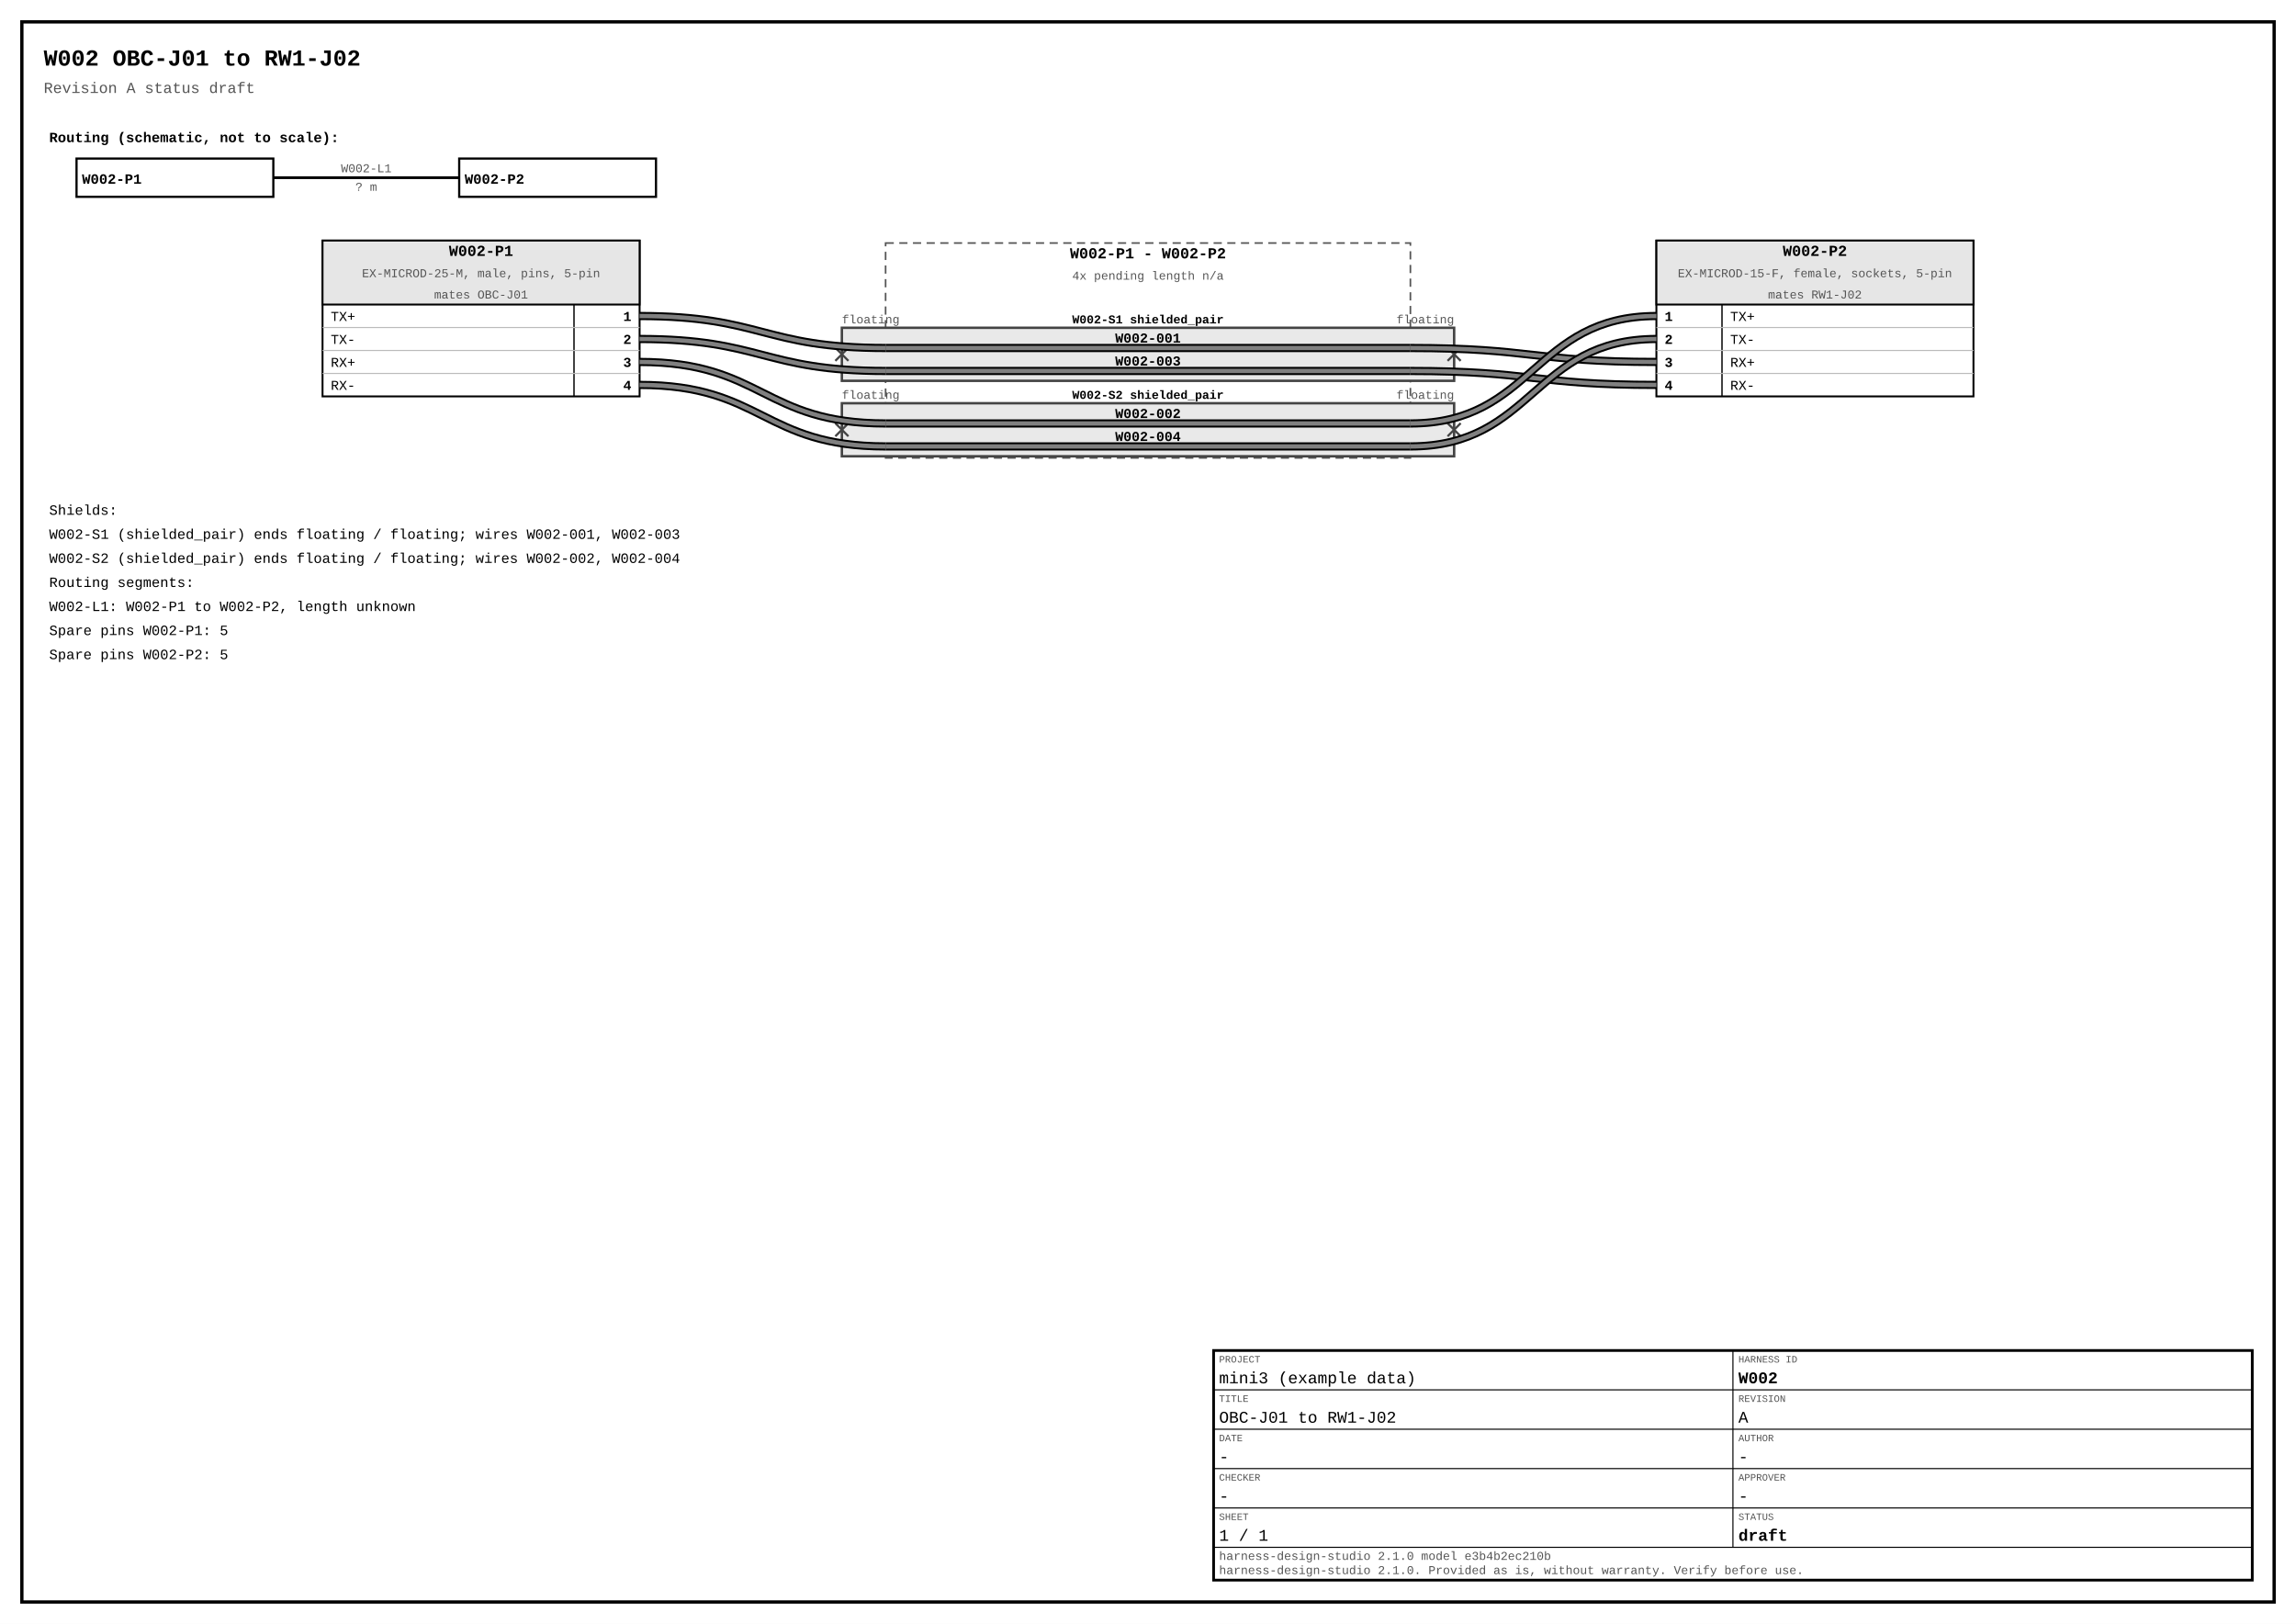
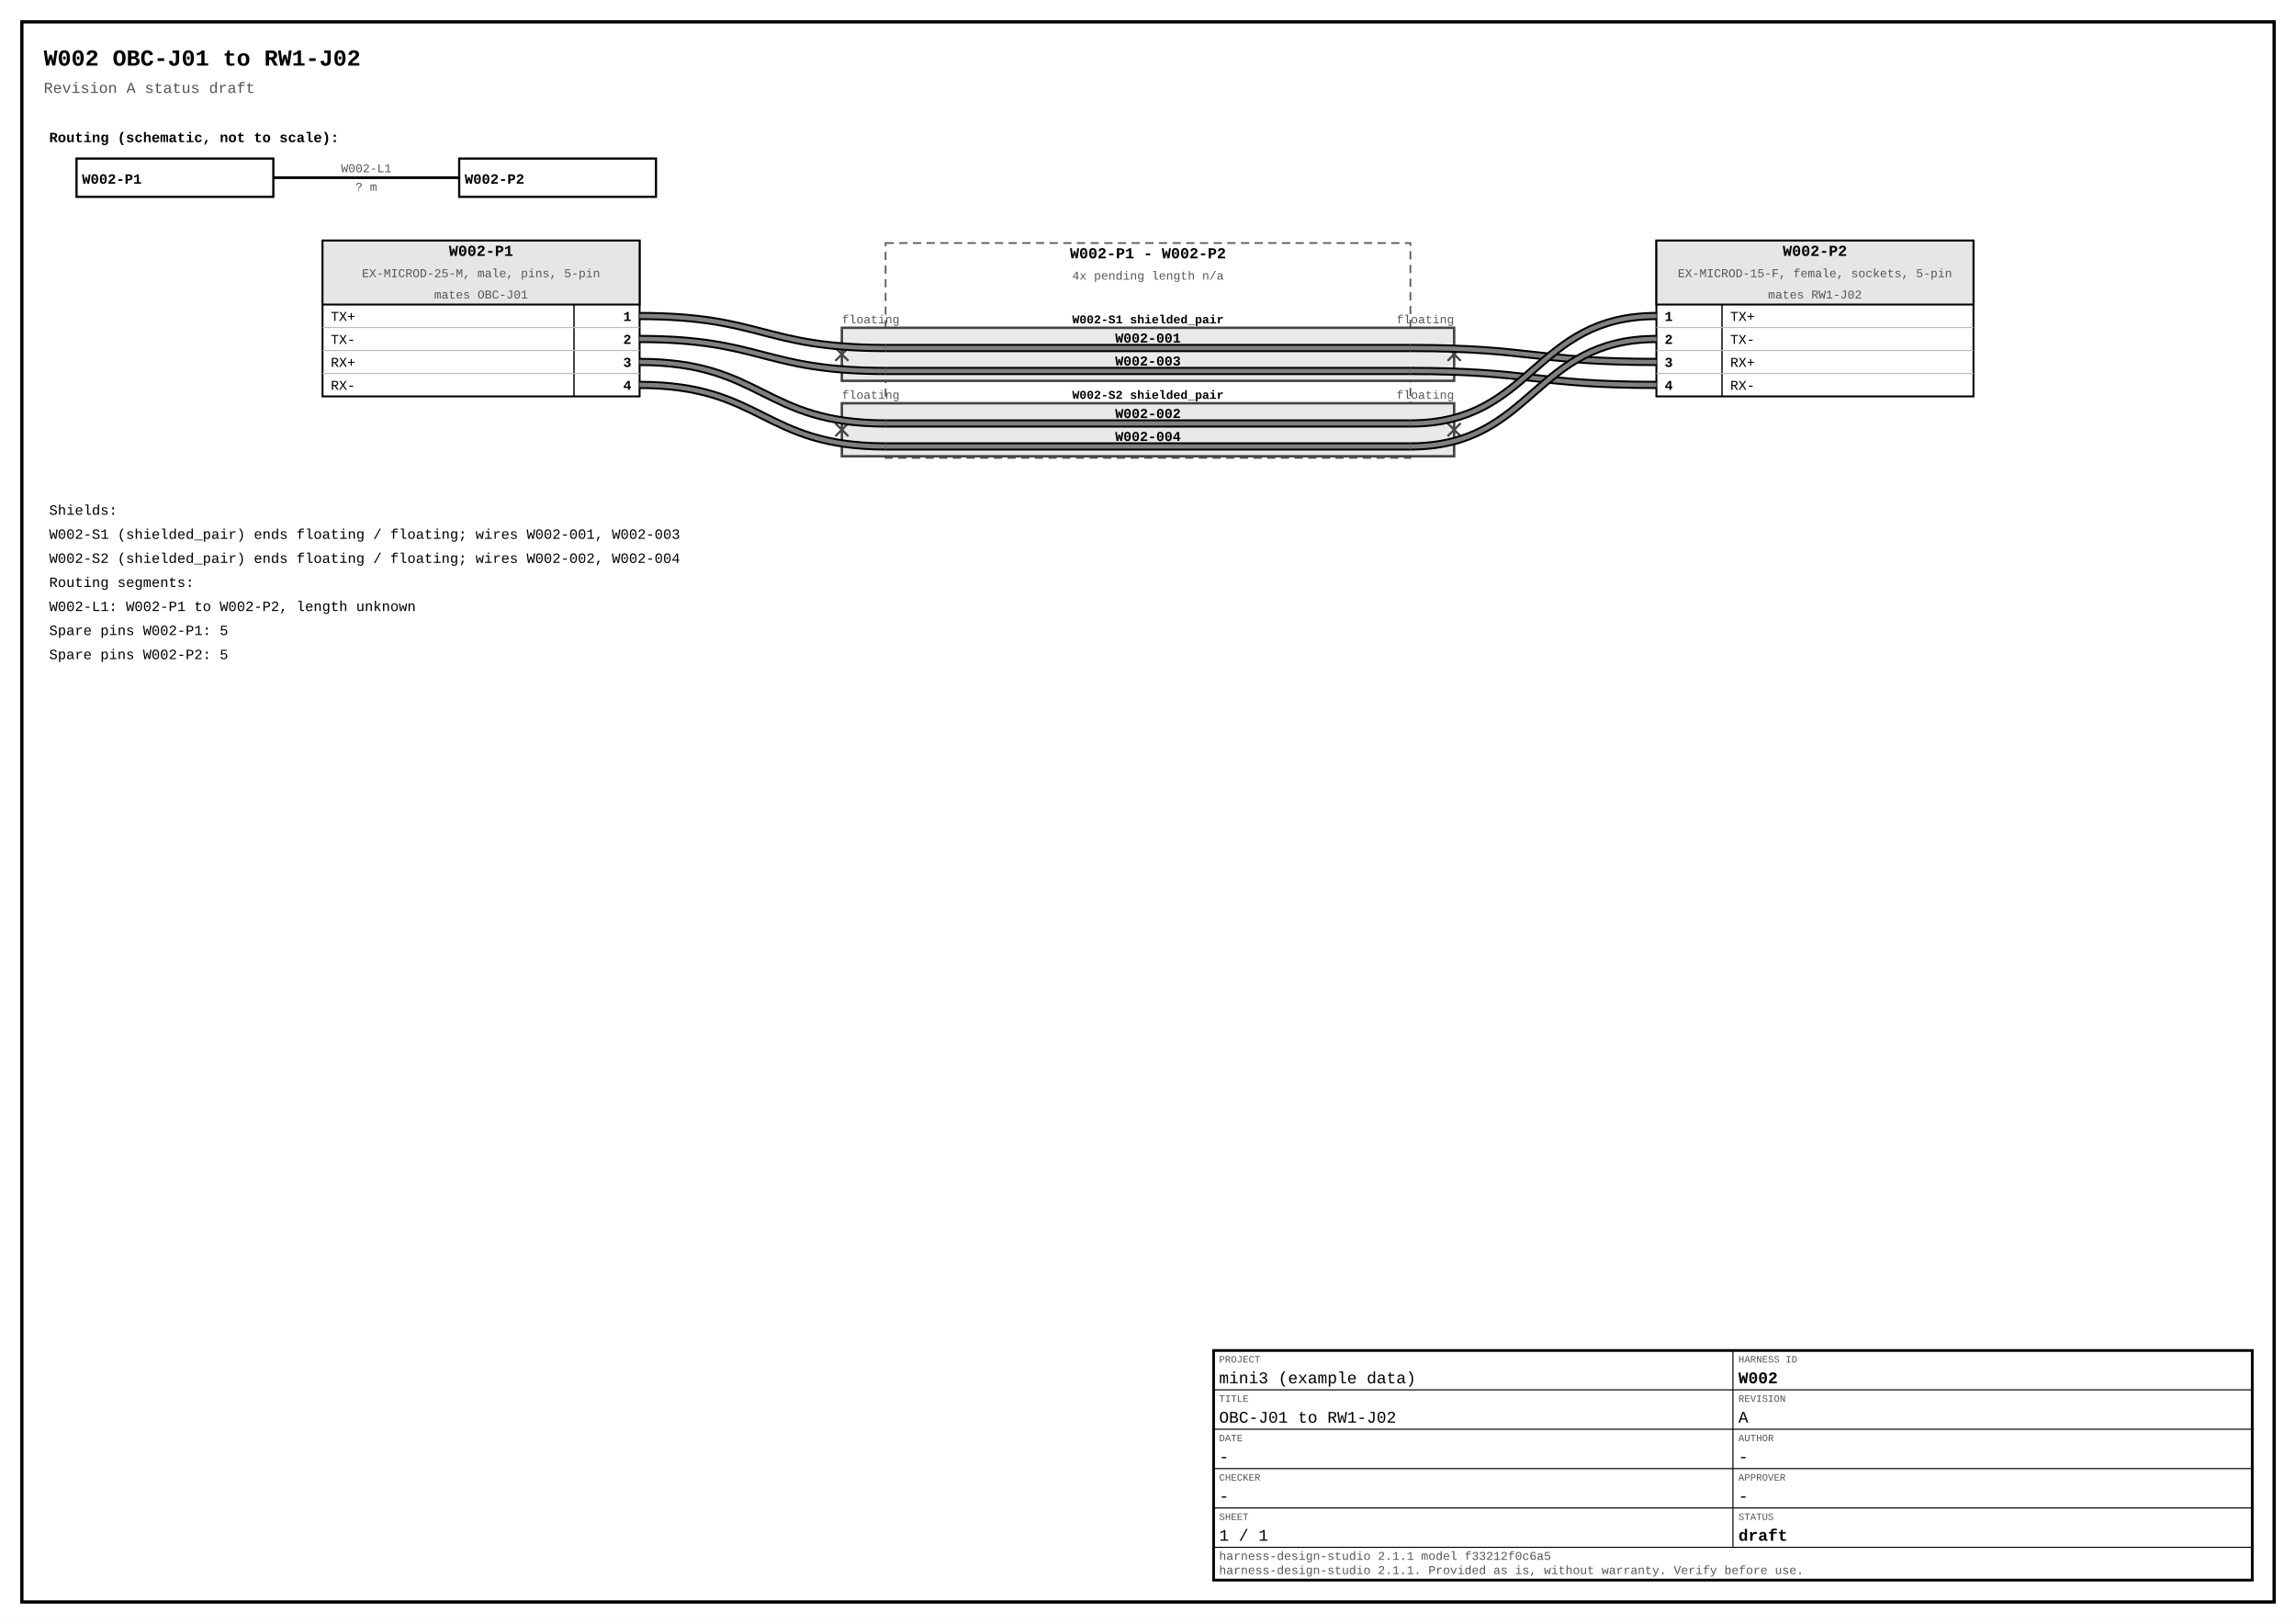
<svg xmlns="http://www.w3.org/2000/svg" width="420mm" height="297mm" viewBox="0 0 420 297" font-family="Courier New, Courier, monospace">
  <rect x="0" y="0" width="420" height="297" fill="#ffffff" />
  <rect x="4" y="4" width="412" height="289" fill="none" stroke="#000000" stroke-width="0.6" />
  <text x="8" y="12" font-size="4.2" font-weight="bold" text-anchor="start" fill="#000000">W002  OBC-J01 to RW1-J02</text>
  <text x="8" y="17" font-size="2.8" text-anchor="start" fill="#555555">Revision A  status draft</text>
  <text x="9" y="26" font-size="2.6" font-weight="bold" text-anchor="start" fill="#000000">Routing (schematic, not to scale):</text>
  <line x1="50" y1="32.5" x2="84" y2="32.5" stroke="#000000" stroke-width="0.5" />
  <text x="67" y="31.5" font-size="2.2" text-anchor="middle" fill="#555555">W002-L1</text>
  <text x="67" y="34.9" font-size="2.2" text-anchor="middle" fill="#555555">? m</text>
  <rect x="14" y="29" width="36" height="7" fill="#ffffff" stroke="#000000" stroke-width="0.4" />
  <text x="15" y="33.6" font-size="2.6" font-weight="bold" text-anchor="start" fill="#000000">W002-P1</text>
  <rect x="84" y="29" width="36" height="7" fill="#ffffff" stroke="#000000" stroke-width="0.4" />
  <text x="85" y="33.6" font-size="2.6" font-weight="bold" text-anchor="start" fill="#000000">W002-P2</text>
  <rect x="59" y="44" width="58" height="28.5" fill="#ffffff" stroke="#000000" stroke-width="0.35" />
  <rect x="59" y="44" width="58" height="11.7" fill="#e6e6e6" stroke="#000000" stroke-width="0.35" />
  <text x="88" y="46.8" font-size="2.8" font-weight="bold" text-anchor="middle" fill="#000000">W002-P1</text>
  <text x="88" y="50.7" font-size="2.2" text-anchor="middle" fill="#555555">EX-MICROD-25-M, male, pins, 5-pin</text>
  <text x="88" y="54.6" font-size="2.2" text-anchor="middle" fill="#555555">mates OBC-J01</text>
  <line x1="105" y1="55.7" x2="105" y2="72.5" stroke="#000000" stroke-width="0.25" />
  <line x1="59" y1="59.9" x2="117" y2="59.9" stroke="#bbbbbb" stroke-width="0.2" />
  <text x="60.5" y="58.7" font-size="2.5" text-anchor="start" fill="#000000" data-ref="sig/W002-P1/1">TX+</text>
  <text x="115.5" y="58.7" font-size="2.5" font-weight="bold" text-anchor="end" fill="#000000" data-ref="pin/W002-P1/1">1</text>
  <line x1="59" y1="64.1" x2="117" y2="64.1" stroke="#bbbbbb" stroke-width="0.2" />
  <text x="60.5" y="62.9" font-size="2.5" text-anchor="start" fill="#000000" data-ref="sig/W002-P1/2">TX-</text>
  <text x="115.5" y="62.9" font-size="2.5" font-weight="bold" text-anchor="end" fill="#000000" data-ref="pin/W002-P1/2">2</text>
  <line x1="59" y1="68.3" x2="117" y2="68.3" stroke="#bbbbbb" stroke-width="0.2" />
  <text x="60.5" y="67.1" font-size="2.5" text-anchor="start" fill="#000000" data-ref="sig/W002-P1/3">RX+</text>
  <text x="115.5" y="67.1" font-size="2.5" font-weight="bold" text-anchor="end" fill="#000000" data-ref="pin/W002-P1/3">3</text>
  <text x="60.5" y="71.3" font-size="2.5" text-anchor="start" fill="#000000" data-ref="sig/W002-P1/4">RX-</text>
  <text x="115.5" y="71.3" font-size="2.5" font-weight="bold" text-anchor="end" fill="#000000" data-ref="pin/W002-P1/4">4</text>
  <rect x="303" y="44" width="58" height="28.5" fill="#ffffff" stroke="#000000" stroke-width="0.35" />
  <rect x="303" y="44" width="58" height="11.7" fill="#e6e6e6" stroke="#000000" stroke-width="0.35" />
  <text x="332" y="46.8" font-size="2.8" font-weight="bold" text-anchor="middle" fill="#000000">W002-P2</text>
  <text x="332" y="50.7" font-size="2.2" text-anchor="middle" fill="#555555">EX-MICROD-15-F, female, sockets, 5-pin</text>
  <text x="332" y="54.6" font-size="2.2" text-anchor="middle" fill="#555555">mates RW1-J02</text>
  <line x1="315" y1="55.7" x2="315" y2="72.5" stroke="#000000" stroke-width="0.25" />
  <line x1="303" y1="59.9" x2="361" y2="59.9" stroke="#bbbbbb" stroke-width="0.2" />
  <text x="304.5" y="58.7" font-size="2.5" font-weight="bold" text-anchor="start" fill="#000000" data-ref="pin/W002-P2/1">1</text>
  <text x="316.5" y="58.7" font-size="2.5" text-anchor="start" fill="#000000" data-ref="sig/W002-P2/1">TX+</text>
  <line x1="303" y1="64.1" x2="361" y2="64.1" stroke="#bbbbbb" stroke-width="0.2" />
  <text x="304.5" y="62.9" font-size="2.5" font-weight="bold" text-anchor="start" fill="#000000" data-ref="pin/W002-P2/2">2</text>
  <text x="316.5" y="62.9" font-size="2.5" text-anchor="start" fill="#000000" data-ref="sig/W002-P2/2">TX-</text>
  <line x1="303" y1="68.3" x2="361" y2="68.3" stroke="#bbbbbb" stroke-width="0.2" />
  <text x="304.5" y="67.1" font-size="2.5" font-weight="bold" text-anchor="start" fill="#000000" data-ref="pin/W002-P2/3">3</text>
  <text x="316.5" y="67.1" font-size="2.5" text-anchor="start" fill="#000000" data-ref="sig/W002-P2/3">RX+</text>
  <text x="304.5" y="71.3" font-size="2.5" font-weight="bold" text-anchor="start" fill="#000000" data-ref="pin/W002-P2/4">4</text>
  <text x="316.5" y="71.3" font-size="2.5" text-anchor="start" fill="#000000" data-ref="sig/W002-P2/4">RX-</text>
  <rect x="162" y="44.45" width="96" height="39.3" fill="none" stroke="#555555" stroke-width="0.3" stroke-dasharray="1.5 1" />
  <text x="210" y="47.25" font-size="2.8" font-weight="bold" text-anchor="middle" fill="#000000">W002-P1 - W002-P2</text>
  <text x="210" y="51.15" font-size="2.2" text-anchor="middle" fill="#555555">4x  pending  length n/a</text>
  <rect x="154" y="59.95" width="112" height="9.7" fill="#e9e9e9" stroke="#444444" stroke-width="0.45" />
  <text x="210" y="59.15" font-size="2.2" font-weight="bold" text-anchor="middle" fill="#000000">W002-S1  shielded_pair</text>
  <text x="154" y="59.15" font-size="2.2" text-anchor="start" fill="#555555">floating</text>
  <text x="266" y="59.15" font-size="2.2" text-anchor="end" fill="#555555">floating</text>
  <line x1="152.8" y1="63.6" x2="155.2" y2="66" stroke="#444444" stroke-width="0.4" />
  <line x1="152.8" y1="66" x2="155.2" y2="63.6" stroke="#444444" stroke-width="0.4" />
  <line x1="264.8" y1="63.6" x2="267.2" y2="66" stroke="#444444" stroke-width="0.4" />
  <line x1="264.8" y1="66" x2="267.2" y2="63.6" stroke="#444444" stroke-width="0.4" />
  <rect x="154" y="73.75" width="112" height="9.7" fill="#e9e9e9" stroke="#444444" stroke-width="0.45" />
  <text x="210" y="72.95" font-size="2.2" font-weight="bold" text-anchor="middle" fill="#000000">W002-S2  shielded_pair</text>
  <text x="154" y="72.95" font-size="2.2" text-anchor="start" fill="#555555">floating</text>
  <text x="266" y="72.95" font-size="2.2" text-anchor="end" fill="#555555">floating</text>
  <line x1="152.8" y1="77.4" x2="155.2" y2="79.8" stroke="#444444" stroke-width="0.4" />
  <line x1="152.8" y1="79.8" x2="155.2" y2="77.4" stroke="#444444" stroke-width="0.4" />
  <line x1="264.8" y1="77.4" x2="267.2" y2="79.8" stroke="#444444" stroke-width="0.4" />
  <line x1="264.8" y1="79.8" x2="267.2" y2="77.4" stroke="#444444" stroke-width="0.4" />
  <path d="M 117 57.8 C 139.5 57.8 139.5 63.65 162 63.65" fill="none" stroke="#000000" stroke-width="1.5" />
  <line x1="162" y1="63.65" x2="258" y2="63.65" stroke="#000000" stroke-width="1.5" />
  <path d="M 258 63.65 C 280.5 63.65 280.5 66.2 303 66.2" fill="none" stroke="#000000" stroke-width="1.5" />
  <path d="M 117 57.8 C 139.5 57.8 139.5 63.65 162 63.65" fill="none" stroke="#808080" stroke-width="0.8" />
  <line x1="162" y1="63.65" x2="258" y2="63.65" stroke="#808080" stroke-width="0.8" />
  <path d="M 258 63.65 C 280.5 63.65 280.5 66.2 303 66.2" fill="none" stroke="#808080" stroke-width="0.8" />
  <text x="210" y="62.65" font-size="2.5" font-weight="bold" text-anchor="middle" fill="#000000">W002-001</text>
  <path d="M 117 62 C 139.5 62 139.5 67.85 162 67.85" fill="none" stroke="#000000" stroke-width="1.5" />
  <line x1="162" y1="67.85" x2="258" y2="67.85" stroke="#000000" stroke-width="1.5" />
  <path d="M 258 67.85 C 280.5 67.85 280.5 70.4 303 70.4" fill="none" stroke="#000000" stroke-width="1.5" />
  <path d="M 117 62 C 139.5 62 139.5 67.85 162 67.85" fill="none" stroke="#808080" stroke-width="0.8" />
  <line x1="162" y1="67.85" x2="258" y2="67.85" stroke="#808080" stroke-width="0.8" />
  <path d="M 258 67.85 C 280.5 67.85 280.5 70.4 303 70.4" fill="none" stroke="#808080" stroke-width="0.8" />
  <text x="210" y="66.85" font-size="2.5" font-weight="bold" text-anchor="middle" fill="#000000">W002-003</text>
  <path d="M 117 66.2 C 139.5 66.2 139.5 77.45 162 77.45" fill="none" stroke="#000000" stroke-width="1.5" />
  <line x1="162" y1="77.45" x2="258" y2="77.45" stroke="#000000" stroke-width="1.5" />
  <path d="M 258 77.45 C 280.5 77.45 280.5 57.8 303 57.8" fill="none" stroke="#000000" stroke-width="1.5" />
  <path d="M 117 66.2 C 139.5 66.2 139.5 77.45 162 77.45" fill="none" stroke="#808080" stroke-width="0.8" />
  <line x1="162" y1="77.45" x2="258" y2="77.45" stroke="#808080" stroke-width="0.8" />
  <path d="M 258 77.45 C 280.5 77.45 280.5 57.8 303 57.8" fill="none" stroke="#808080" stroke-width="0.8" />
  <text x="210" y="76.45" font-size="2.5" font-weight="bold" text-anchor="middle" fill="#000000">W002-002</text>
  <path d="M 117 70.4 C 139.5 70.4 139.5 81.65 162 81.65" fill="none" stroke="#000000" stroke-width="1.5" />
  <line x1="162" y1="81.65" x2="258" y2="81.65" stroke="#000000" stroke-width="1.5" />
  <path d="M 258 81.65 C 280.5 81.65 280.5 62 303 62" fill="none" stroke="#000000" stroke-width="1.5" />
  <path d="M 117 70.4 C 139.5 70.4 139.5 81.65 162 81.65" fill="none" stroke="#808080" stroke-width="0.8" />
  <line x1="162" y1="81.65" x2="258" y2="81.65" stroke="#808080" stroke-width="0.8" />
  <path d="M 258 81.65 C 280.5 81.65 280.5 62 303 62" fill="none" stroke="#808080" stroke-width="0.8" />
  <text x="210" y="80.65" font-size="2.5" font-weight="bold" text-anchor="middle" fill="#000000">W002-004</text>
  <text x="9" y="94.15" font-size="2.6" text-anchor="start" fill="#000000">Shields:</text>
  <text x="9" y="98.55" font-size="2.6" text-anchor="start" fill="#000000">  W002-S1 (shielded_pair) ends floating / floating; wires W002-001, W002-003</text>
  <text x="9" y="102.95" font-size="2.6" text-anchor="start" fill="#000000">  W002-S2 (shielded_pair) ends floating / floating; wires W002-002, W002-004</text>
  <text x="9" y="107.35" font-size="2.6" text-anchor="start" fill="#000000">Routing segments:</text>
  <text x="9" y="111.75" font-size="2.6" text-anchor="start" fill="#000000">  W002-L1: W002-P1 to W002-P2, length unknown</text>
  <text x="9" y="116.15" font-size="2.6" text-anchor="start" fill="#000000">Spare pins W002-P1: 5</text>
  <text x="9" y="120.55" font-size="2.6" text-anchor="start" fill="#000000">Spare pins W002-P2: 5</text>
  <rect x="222" y="247" width="190" height="42" fill="none" stroke="#000000" stroke-width="0.5" />
  <line x1="222" y1="247" x2="317" y2="247" stroke="#000000" stroke-width="0.2" />
  <text x="223" y="249.2" font-size="1.8" text-anchor="start" fill="#555555">PROJECT</text>
  <text x="223" y="253" font-size="3" text-anchor="start" fill="#000000">mini3 (example data)</text>
  <line x1="317" y1="247" x2="412" y2="247" stroke="#000000" stroke-width="0.2" />
  <text x="318" y="249.2" font-size="1.8" text-anchor="start" fill="#555555">HARNESS ID</text>
  <text x="318" y="253" font-size="3" font-weight="bold" text-anchor="start" fill="#000000">W002</text>
  <line x1="222" y1="254.2" x2="317" y2="254.2" stroke="#000000" stroke-width="0.2" />
  <text x="223" y="256.4" font-size="1.8" text-anchor="start" fill="#555555">TITLE</text>
  <text x="223" y="260.2" font-size="3" text-anchor="start" fill="#000000">OBC-J01 to RW1-J02</text>
  <line x1="317" y1="254.2" x2="412" y2="254.2" stroke="#000000" stroke-width="0.2" />
  <text x="318" y="256.4" font-size="1.8" text-anchor="start" fill="#555555">REVISION</text>
  <text x="318" y="260.2" font-size="3" text-anchor="start" fill="#000000">A</text>
  <line x1="222" y1="261.4" x2="317" y2="261.4" stroke="#000000" stroke-width="0.2" />
  <text x="223" y="263.6" font-size="1.8" text-anchor="start" fill="#555555">DATE</text>
  <text x="223" y="267.4" font-size="3" text-anchor="start" fill="#000000">-</text>
  <line x1="317" y1="261.4" x2="412" y2="261.4" stroke="#000000" stroke-width="0.2" />
  <text x="318" y="263.6" font-size="1.8" text-anchor="start" fill="#555555">AUTHOR</text>
  <text x="318" y="267.4" font-size="3" text-anchor="start" fill="#000000">-</text>
  <line x1="222" y1="268.6" x2="317" y2="268.6" stroke="#000000" stroke-width="0.2" />
  <text x="223" y="270.8" font-size="1.8" text-anchor="start" fill="#555555">CHECKER</text>
  <text x="223" y="274.6" font-size="3" text-anchor="start" fill="#000000">-</text>
  <line x1="317" y1="268.6" x2="412" y2="268.6" stroke="#000000" stroke-width="0.2" />
  <text x="318" y="270.8" font-size="1.8" text-anchor="start" fill="#555555">APPROVER</text>
  <text x="318" y="274.6" font-size="3" text-anchor="start" fill="#000000">-</text>
  <line x1="222" y1="275.8" x2="317" y2="275.8" stroke="#000000" stroke-width="0.2" />
  <text x="223" y="278" font-size="1.8" text-anchor="start" fill="#555555">SHEET</text>
  <text x="223" y="281.8" font-size="3" text-anchor="start" fill="#000000">1 / 1</text>
  <line x1="317" y1="275.8" x2="412" y2="275.8" stroke="#000000" stroke-width="0.2" />
  <text x="318" y="278" font-size="1.8" text-anchor="start" fill="#555555">STATUS</text>
  <text x="318" y="281.8" font-size="3" font-weight="bold" text-anchor="start" fill="#000000">draft</text>
  <line x1="317" y1="247" x2="317" y2="283" stroke="#000000" stroke-width="0.2" />
  <line x1="222" y1="283" x2="412" y2="283" stroke="#000000" stroke-width="0.2" />
-   <text x="223" y="285.3" font-size="2.2" text-anchor="start" fill="#555555">harness-design-studio 2.1.0 model e3b4b2ec210b</text>
-   <text x="223" y="287.9" font-size="2.2" text-anchor="start" fill="#555555">harness-design-studio 2.1.0. Provided as is, without warranty. Verify before use.</text>
+   <text x="223" y="285.3" font-size="2.2" text-anchor="start" fill="#555555">harness-design-studio 2.1.1 model f33212f0c6a5</text>
+   <text x="223" y="287.9" font-size="2.2" text-anchor="start" fill="#555555">harness-design-studio 2.1.1. Provided as is, without warranty. Verify before use.</text>
</svg>
